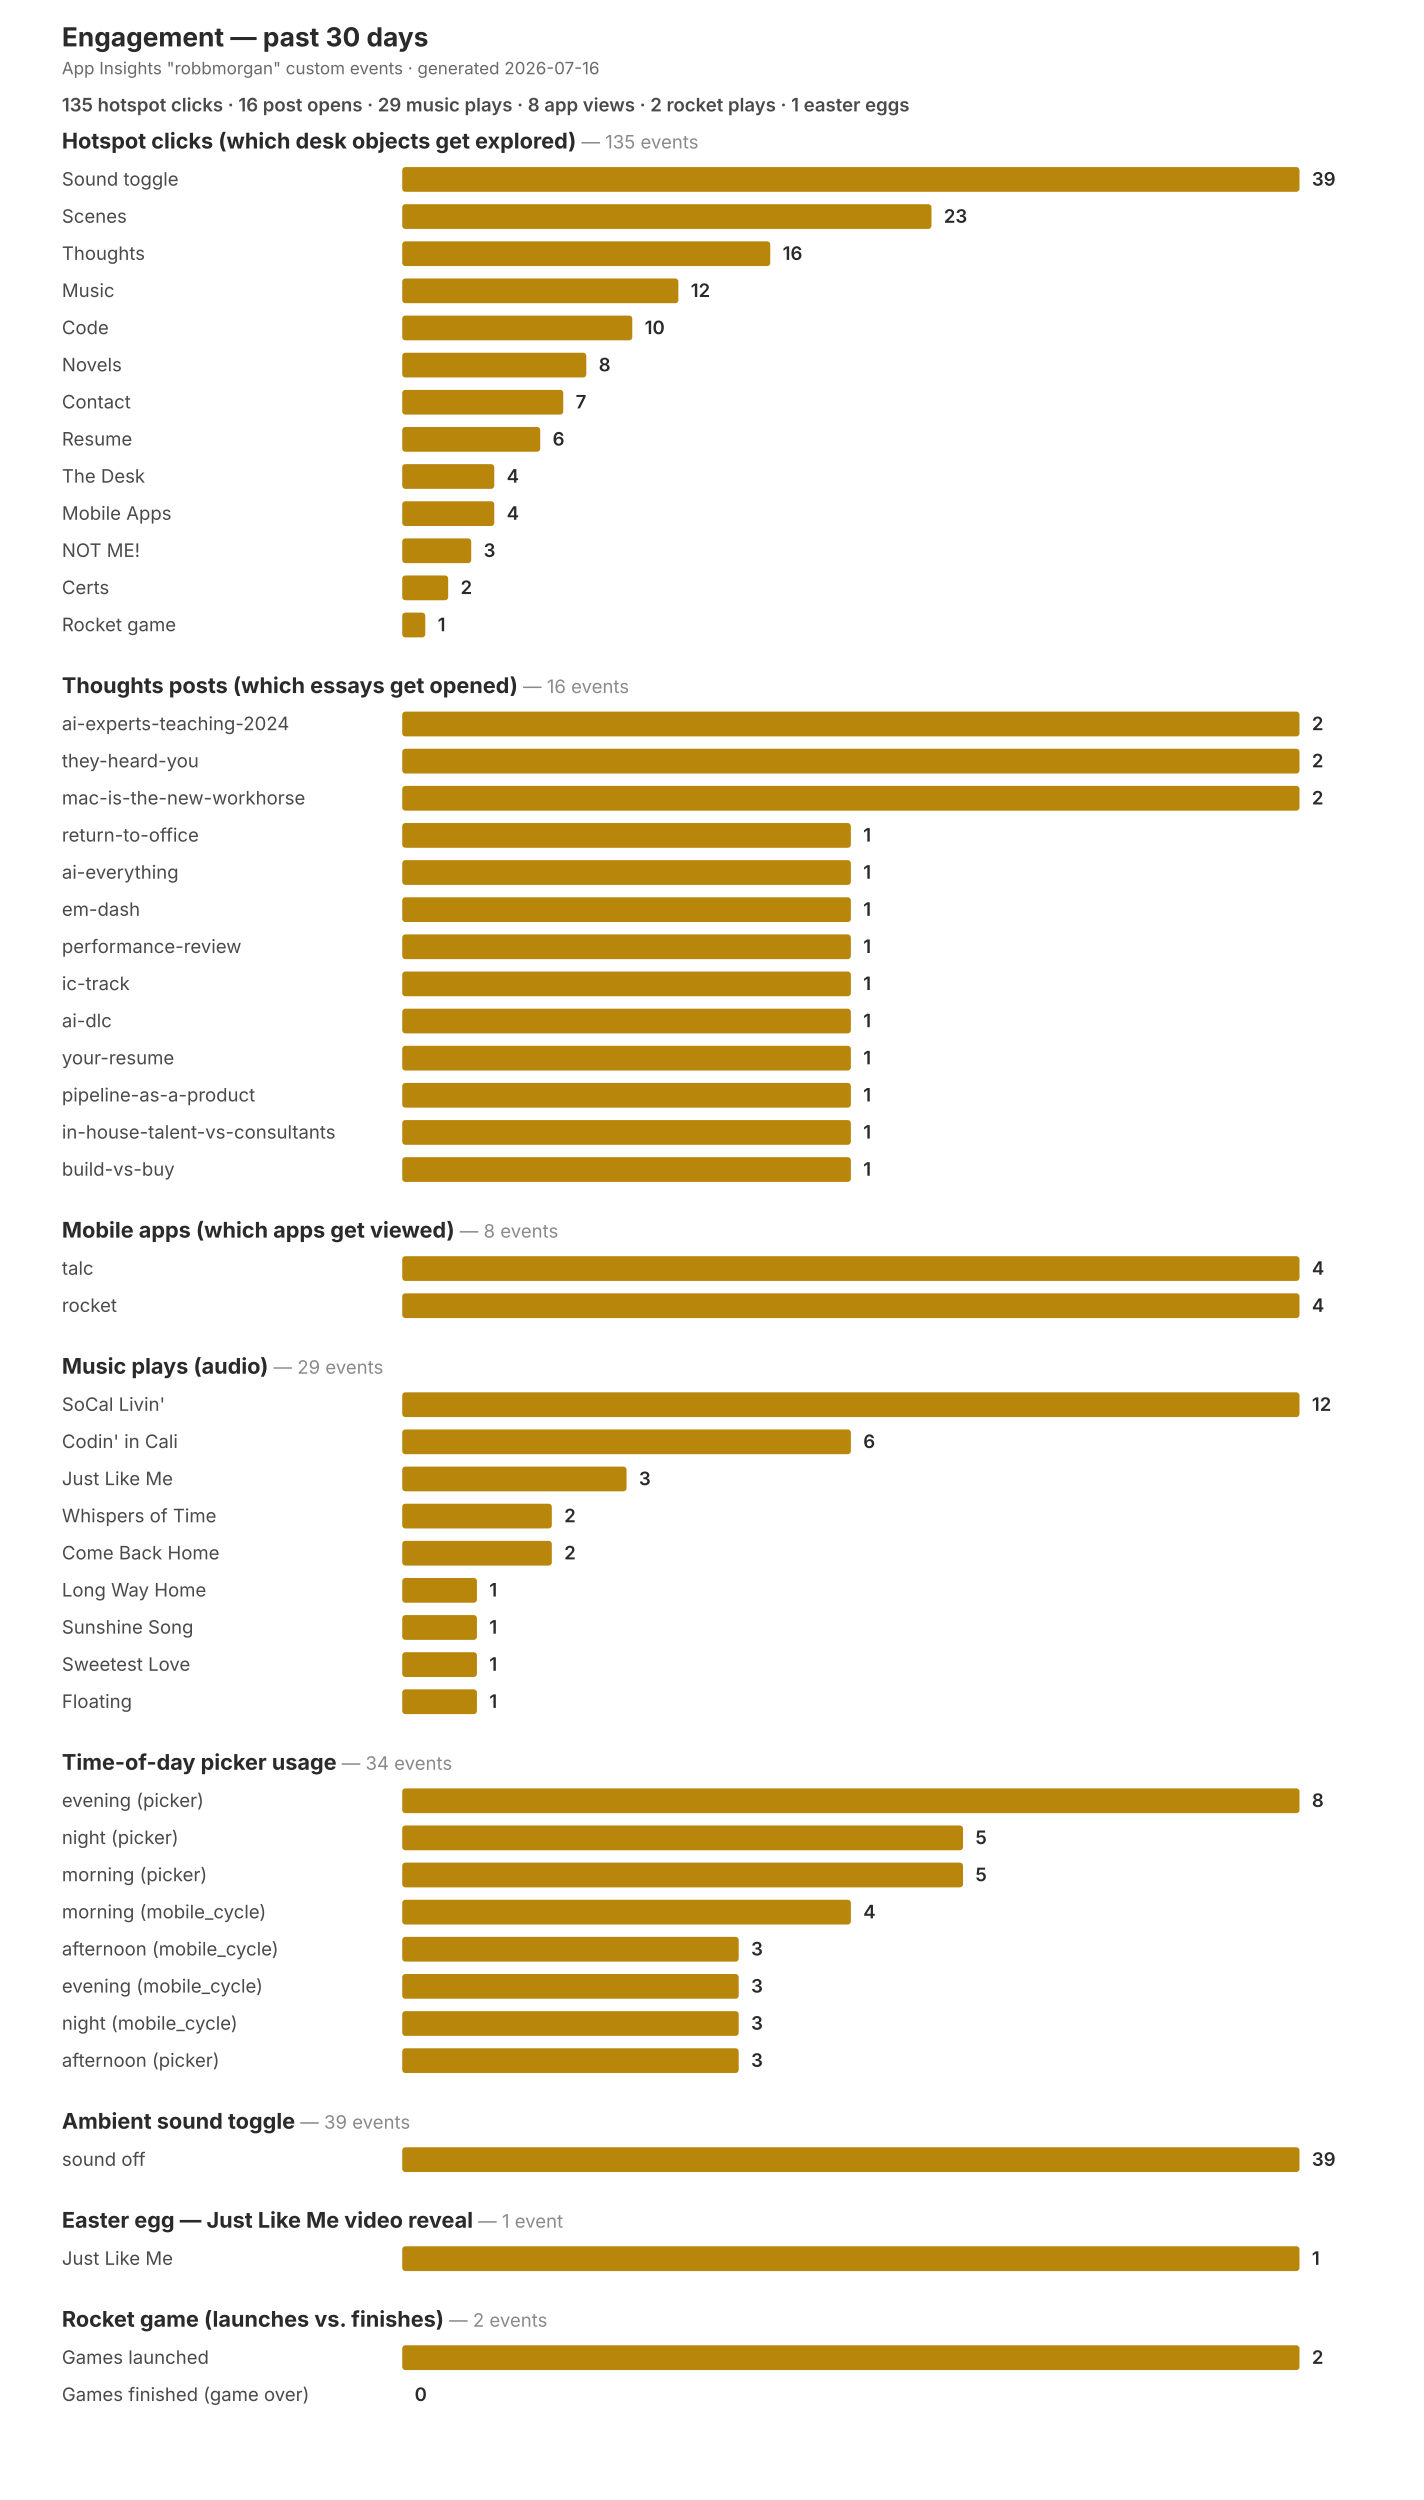
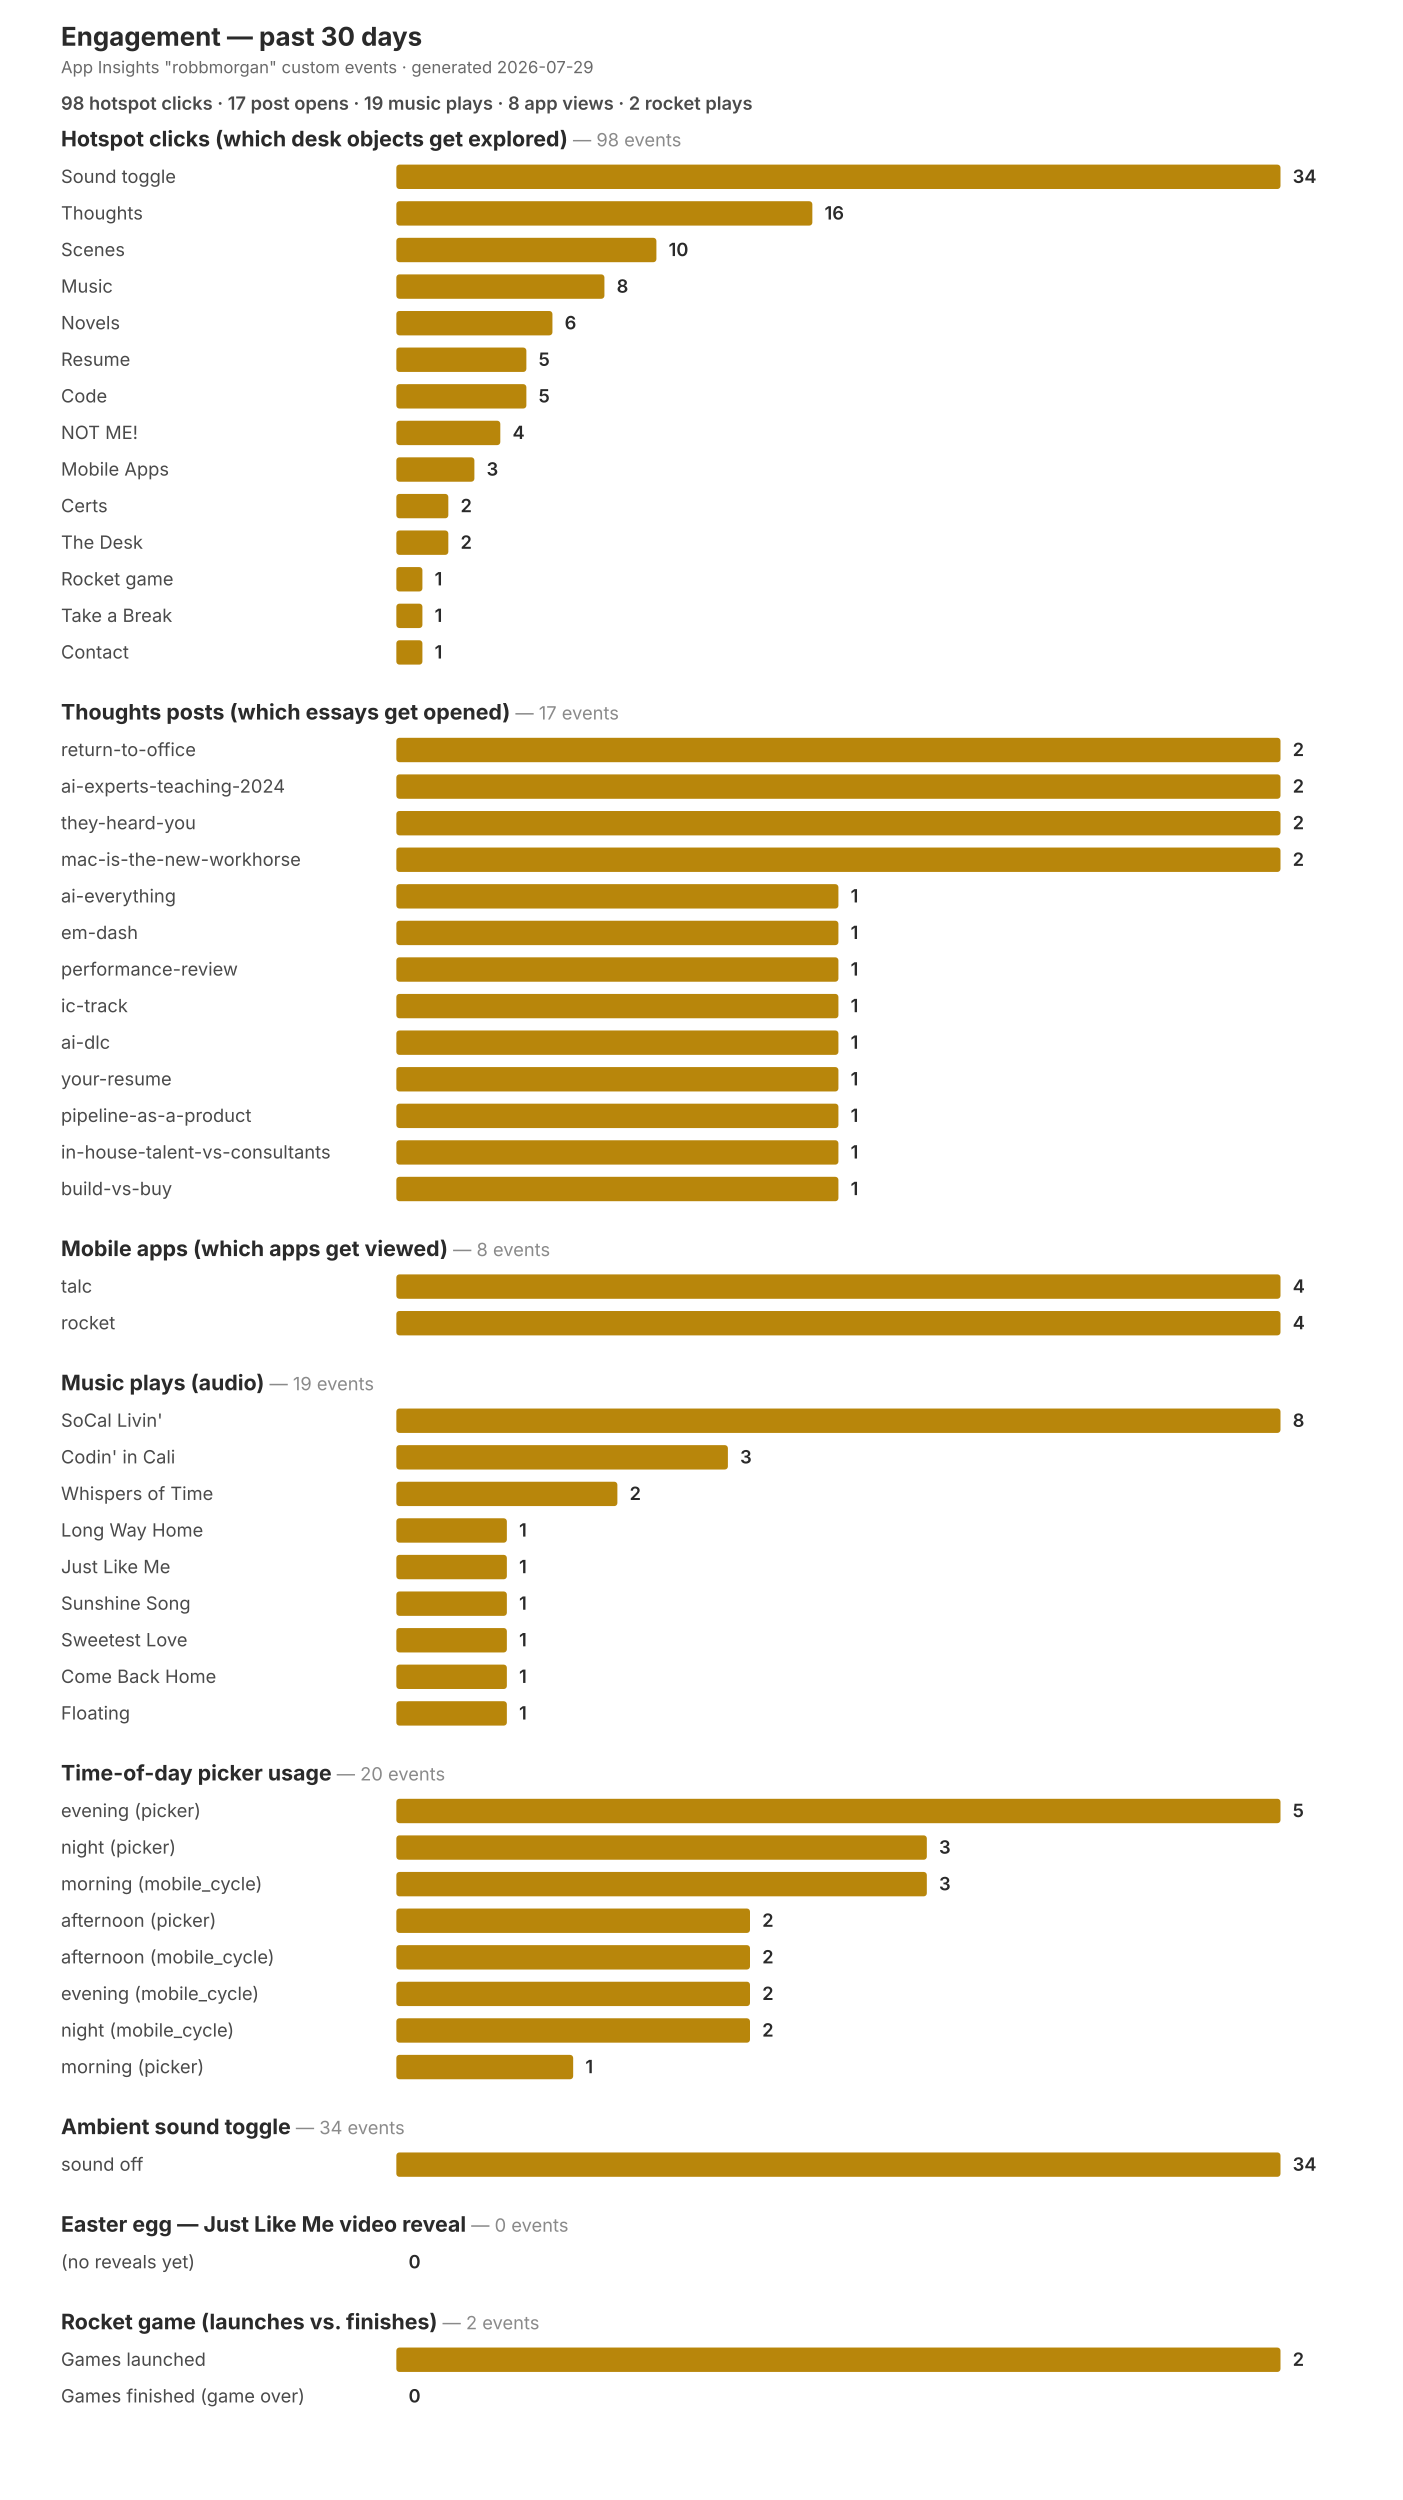
- <svg xmlns="http://www.w3.org/2000/svg" viewBox="0 0 920 1616" width="920" height="1616" font-family="-apple-system, BlinkMacSystemFont, system-ui, sans-serif">
+ <svg xmlns="http://www.w3.org/2000/svg" viewBox="0 0 920 1640" width="920" height="1640" font-family="-apple-system, BlinkMacSystemFont, system-ui, sans-serif">
  <style>
    .title       { font-size: 17px; font-weight: 700; fill: #2a2a2a; }
    .subtitle    { font-size: 11px; fill: #6a6a6a; }
    .summary     { font-size: 12px; fill: #4a4a4a; font-weight: 600; }
    .section-title { font-size: 14px; font-weight: 700; fill: #2a2a2a; }
    .section-total { font-size: 12px; font-weight: 400; fill: #8a8a8a; }
    .bar-label   { font-size: 12px; fill: #4a4a4a; }
    .bar         { fill: #b8860b; }
    .bar-value   { font-size: 12px; font-weight: 600; fill: #2a2a2a; }
    .empty       { font-size: 12px; fill: #8a8a8a; font-style: italic; }
  </style>
  <text x="40" y="30" class="title">Engagement — past 30 days</text>
-   <text x="40" y="48" class="subtitle">App Insights "robbmorgan" custom events · generated 2026-07-16</text>
-   <text x="40" y="72" class="summary">135 hotspot clicks · 16 post opens · 29 music plays · 8 app views · 2 rocket plays · 1 easter eggs</text>
-   <text x="40" y="96" class="section-title">Hotspot clicks (which desk objects get explored) <tspan class="section-total">— 135 events</tspan>
+   <text x="40" y="48" class="subtitle">App Insights "robbmorgan" custom events · generated 2026-07-29</text>
+   <text x="40" y="72" class="summary">98 hotspot clicks · 17 post opens · 19 music plays · 8 app views · 2 rocket plays</text>
+   <text x="40" y="96" class="section-title">Hotspot clicks (which desk objects get explored) <tspan class="section-total">— 98 events</tspan>
  </text>
  <text x="40" y="120" class="bar-label">Sound toggle</text>
  <rect x="260" y="108" width="580.0" height="16" rx="2" class="bar" />
-   <text x="848.0" y="120" class="bar-value">39</text>
-   <text x="40" y="144" class="bar-label">Scenes</text>
-   <rect x="260" y="132" width="342.1" height="16" rx="2" class="bar" />
-   <text x="610.1" y="144" class="bar-value">23</text>
-   <text x="40" y="168" class="bar-label">Thoughts</text>
-   <rect x="260" y="156" width="237.9" height="16" rx="2" class="bar" />
-   <text x="505.9" y="168" class="bar-value">16</text>
+   <text x="848.0" y="120" class="bar-value">34</text>
+   <text x="40" y="144" class="bar-label">Thoughts</text>
+   <rect x="260" y="132" width="272.9" height="16" rx="2" class="bar" />
+   <text x="540.9" y="144" class="bar-value">16</text>
+   <text x="40" y="168" class="bar-label">Scenes</text>
+   <rect x="260" y="156" width="170.6" height="16" rx="2" class="bar" />
+   <text x="438.6" y="168" class="bar-value">10</text>
  <text x="40" y="192" class="bar-label">Music</text>
-   <rect x="260" y="180" width="178.5" height="16" rx="2" class="bar" />
-   <text x="446.5" y="192" class="bar-value">12</text>
-   <text x="40" y="216" class="bar-label">Code</text>
-   <rect x="260" y="204" width="148.7" height="16" rx="2" class="bar" />
-   <text x="416.7" y="216" class="bar-value">10</text>
-   <text x="40" y="240" class="bar-label">Novels</text>
-   <rect x="260" y="228" width="119.0" height="16" rx="2" class="bar" />
-   <text x="387.0" y="240" class="bar-value">8</text>
-   <text x="40" y="264" class="bar-label">Contact</text>
-   <rect x="260" y="252" width="104.1" height="16" rx="2" class="bar" />
-   <text x="372.1" y="264" class="bar-value">7</text>
-   <text x="40" y="288" class="bar-label">Resume</text>
-   <rect x="260" y="276" width="89.2" height="16" rx="2" class="bar" />
-   <text x="357.2" y="288" class="bar-value">6</text>
-   <text x="40" y="312" class="bar-label">The Desk</text>
-   <rect x="260" y="300" width="59.5" height="16" rx="2" class="bar" />
-   <text x="327.5" y="312" class="bar-value">4</text>
-   <text x="40" y="336" class="bar-label">Mobile Apps</text>
-   <rect x="260" y="324" width="59.5" height="16" rx="2" class="bar" />
-   <text x="327.5" y="336" class="bar-value">4</text>
-   <text x="40" y="360" class="bar-label">NOT ME!</text>
-   <rect x="260" y="348" width="44.6" height="16" rx="2" class="bar" />
-   <text x="312.6" y="360" class="bar-value">3</text>
-   <text x="40" y="384" class="bar-label">Certs</text>
-   <rect x="260" y="372" width="29.7" height="16" rx="2" class="bar" />
-   <text x="297.7" y="384" class="bar-value">2</text>
-   <text x="40" y="408" class="bar-label">Rocket game</text>
-   <rect x="260" y="396" width="14.9" height="16" rx="2" class="bar" />
-   <text x="282.9" y="408" class="bar-value">1</text>
-   <text x="40" y="448" class="section-title">Thoughts posts (which essays get opened) <tspan class="section-total">— 16 events</tspan>
+   <rect x="260" y="180" width="136.5" height="16" rx="2" class="bar" />
+   <text x="404.5" y="192" class="bar-value">8</text>
+   <text x="40" y="216" class="bar-label">Novels</text>
+   <rect x="260" y="204" width="102.4" height="16" rx="2" class="bar" />
+   <text x="370.4" y="216" class="bar-value">6</text>
+   <text x="40" y="240" class="bar-label">Resume</text>
+   <rect x="260" y="228" width="85.3" height="16" rx="2" class="bar" />
+   <text x="353.3" y="240" class="bar-value">5</text>
+   <text x="40" y="264" class="bar-label">Code</text>
+   <rect x="260" y="252" width="85.3" height="16" rx="2" class="bar" />
+   <text x="353.3" y="264" class="bar-value">5</text>
+   <text x="40" y="288" class="bar-label">NOT ME!</text>
+   <rect x="260" y="276" width="68.2" height="16" rx="2" class="bar" />
+   <text x="336.2" y="288" class="bar-value">4</text>
+   <text x="40" y="312" class="bar-label">Mobile Apps</text>
+   <rect x="260" y="300" width="51.2" height="16" rx="2" class="bar" />
+   <text x="319.2" y="312" class="bar-value">3</text>
+   <text x="40" y="336" class="bar-label">Certs</text>
+   <rect x="260" y="324" width="34.1" height="16" rx="2" class="bar" />
+   <text x="302.1" y="336" class="bar-value">2</text>
+   <text x="40" y="360" class="bar-label">The Desk</text>
+   <rect x="260" y="348" width="34.1" height="16" rx="2" class="bar" />
+   <text x="302.1" y="360" class="bar-value">2</text>
+   <text x="40" y="384" class="bar-label">Rocket game</text>
+   <rect x="260" y="372" width="17.1" height="16" rx="2" class="bar" />
+   <text x="285.1" y="384" class="bar-value">1</text>
+   <text x="40" y="408" class="bar-label">Take a Break</text>
+   <rect x="260" y="396" width="17.1" height="16" rx="2" class="bar" />
+   <text x="285.1" y="408" class="bar-value">1</text>
+   <text x="40" y="432" class="bar-label">Contact</text>
+   <rect x="260" y="420" width="17.1" height="16" rx="2" class="bar" />
+   <text x="285.1" y="432" class="bar-value">1</text>
+   <text x="40" y="472" class="section-title">Thoughts posts (which essays get opened) <tspan class="section-total">— 17 events</tspan>
  </text>
-   <text x="40" y="472" class="bar-label">ai-experts-teaching-2024</text>
-   <rect x="260" y="460" width="580.0" height="16" rx="2" class="bar" />
-   <text x="848.0" y="472" class="bar-value">2</text>
-   <text x="40" y="496" class="bar-label">they-heard-you</text>
+   <text x="40" y="496" class="bar-label">return-to-office</text>
  <rect x="260" y="484" width="580.0" height="16" rx="2" class="bar" />
  <text x="848.0" y="496" class="bar-value">2</text>
-   <text x="40" y="520" class="bar-label">mac-is-the-new-workhorse</text>
+   <text x="40" y="520" class="bar-label">ai-experts-teaching-2024</text>
  <rect x="260" y="508" width="580.0" height="16" rx="2" class="bar" />
  <text x="848.0" y="520" class="bar-value">2</text>
-   <text x="40" y="544" class="bar-label">return-to-office</text>
-   <rect x="260" y="532" width="290.0" height="16" rx="2" class="bar" />
-   <text x="558.0" y="544" class="bar-value">1</text>
-   <text x="40" y="568" class="bar-label">ai-everything</text>
-   <rect x="260" y="556" width="290.0" height="16" rx="2" class="bar" />
-   <text x="558.0" y="568" class="bar-value">1</text>
-   <text x="40" y="592" class="bar-label">em-dash</text>
+   <text x="40" y="544" class="bar-label">they-heard-you</text>
+   <rect x="260" y="532" width="580.0" height="16" rx="2" class="bar" />
+   <text x="848.0" y="544" class="bar-value">2</text>
+   <text x="40" y="568" class="bar-label">mac-is-the-new-workhorse</text>
+   <rect x="260" y="556" width="580.0" height="16" rx="2" class="bar" />
+   <text x="848.0" y="568" class="bar-value">2</text>
+   <text x="40" y="592" class="bar-label">ai-everything</text>
  <rect x="260" y="580" width="290.0" height="16" rx="2" class="bar" />
  <text x="558.0" y="592" class="bar-value">1</text>
-   <text x="40" y="616" class="bar-label">performance-review</text>
+   <text x="40" y="616" class="bar-label">em-dash</text>
  <rect x="260" y="604" width="290.0" height="16" rx="2" class="bar" />
  <text x="558.0" y="616" class="bar-value">1</text>
-   <text x="40" y="640" class="bar-label">ic-track</text>
+   <text x="40" y="640" class="bar-label">performance-review</text>
  <rect x="260" y="628" width="290.0" height="16" rx="2" class="bar" />
  <text x="558.0" y="640" class="bar-value">1</text>
-   <text x="40" y="664" class="bar-label">ai-dlc</text>
+   <text x="40" y="664" class="bar-label">ic-track</text>
  <rect x="260" y="652" width="290.0" height="16" rx="2" class="bar" />
  <text x="558.0" y="664" class="bar-value">1</text>
-   <text x="40" y="688" class="bar-label">your-resume</text>
+   <text x="40" y="688" class="bar-label">ai-dlc</text>
  <rect x="260" y="676" width="290.0" height="16" rx="2" class="bar" />
  <text x="558.0" y="688" class="bar-value">1</text>
-   <text x="40" y="712" class="bar-label">pipeline-as-a-product</text>
+   <text x="40" y="712" class="bar-label">your-resume</text>
  <rect x="260" y="700" width="290.0" height="16" rx="2" class="bar" />
  <text x="558.0" y="712" class="bar-value">1</text>
-   <text x="40" y="736" class="bar-label">in-house-talent-vs-consultants</text>
+   <text x="40" y="736" class="bar-label">pipeline-as-a-product</text>
  <rect x="260" y="724" width="290.0" height="16" rx="2" class="bar" />
  <text x="558.0" y="736" class="bar-value">1</text>
-   <text x="40" y="760" class="bar-label">build-vs-buy</text>
+   <text x="40" y="760" class="bar-label">in-house-talent-vs-consultants</text>
  <rect x="260" y="748" width="290.0" height="16" rx="2" class="bar" />
  <text x="558.0" y="760" class="bar-value">1</text>
-   <text x="40" y="800" class="section-title">Mobile apps (which apps get viewed) <tspan class="section-total">— 8 events</tspan>
+   <text x="40" y="784" class="bar-label">build-vs-buy</text>
+   <rect x="260" y="772" width="290.0" height="16" rx="2" class="bar" />
+   <text x="558.0" y="784" class="bar-value">1</text>
+   <text x="40" y="824" class="section-title">Mobile apps (which apps get viewed) <tspan class="section-total">— 8 events</tspan>
  </text>
-   <text x="40" y="824" class="bar-label">talc</text>
-   <rect x="260" y="812" width="580.0" height="16" rx="2" class="bar" />
-   <text x="848.0" y="824" class="bar-value">4</text>
-   <text x="40" y="848" class="bar-label">rocket</text>
+   <text x="40" y="848" class="bar-label">talc</text>
  <rect x="260" y="836" width="580.0" height="16" rx="2" class="bar" />
  <text x="848.0" y="848" class="bar-value">4</text>
-   <text x="40" y="888" class="section-title">Music plays (audio) <tspan class="section-total">— 29 events</tspan>
+   <text x="40" y="872" class="bar-label">rocket</text>
+   <rect x="260" y="860" width="580.0" height="16" rx="2" class="bar" />
+   <text x="848.0" y="872" class="bar-value">4</text>
+   <text x="40" y="912" class="section-title">Music plays (audio) <tspan class="section-total">— 19 events</tspan>
  </text>
-   <text x="40" y="912" class="bar-label">SoCal Livin'</text>
-   <rect x="260" y="900" width="580.0" height="16" rx="2" class="bar" />
-   <text x="848.0" y="912" class="bar-value">12</text>
-   <text x="40" y="936" class="bar-label">Codin' in Cali</text>
-   <rect x="260" y="924" width="290.0" height="16" rx="2" class="bar" />
-   <text x="558.0" y="936" class="bar-value">6</text>
-   <text x="40" y="960" class="bar-label">Just Like Me</text>
-   <rect x="260" y="948" width="145.0" height="16" rx="2" class="bar" />
-   <text x="413.0" y="960" class="bar-value">3</text>
+   <text x="40" y="936" class="bar-label">SoCal Livin'</text>
+   <rect x="260" y="924" width="580.0" height="16" rx="2" class="bar" />
+   <text x="848.0" y="936" class="bar-value">8</text>
+   <text x="40" y="960" class="bar-label">Codin' in Cali</text>
+   <rect x="260" y="948" width="217.5" height="16" rx="2" class="bar" />
+   <text x="485.5" y="960" class="bar-value">3</text>
  <text x="40" y="984" class="bar-label">Whispers of Time</text>
-   <rect x="260" y="972" width="96.7" height="16" rx="2" class="bar" />
-   <text x="364.7" y="984" class="bar-value">2</text>
-   <text x="40" y="1008" class="bar-label">Come Back Home</text>
-   <rect x="260" y="996" width="96.7" height="16" rx="2" class="bar" />
-   <text x="364.7" y="1008" class="bar-value">2</text>
-   <text x="40" y="1032" class="bar-label">Long Way Home</text>
-   <rect x="260" y="1020" width="48.3" height="16" rx="2" class="bar" />
-   <text x="316.3" y="1032" class="bar-value">1</text>
+   <rect x="260" y="972" width="145.0" height="16" rx="2" class="bar" />
+   <text x="413.0" y="984" class="bar-value">2</text>
+   <text x="40" y="1008" class="bar-label">Long Way Home</text>
+   <rect x="260" y="996" width="72.5" height="16" rx="2" class="bar" />
+   <text x="340.5" y="1008" class="bar-value">1</text>
+   <text x="40" y="1032" class="bar-label">Just Like Me</text>
+   <rect x="260" y="1020" width="72.5" height="16" rx="2" class="bar" />
+   <text x="340.5" y="1032" class="bar-value">1</text>
  <text x="40" y="1056" class="bar-label">Sunshine Song</text>
-   <rect x="260" y="1044" width="48.3" height="16" rx="2" class="bar" />
-   <text x="316.3" y="1056" class="bar-value">1</text>
+   <rect x="260" y="1044" width="72.5" height="16" rx="2" class="bar" />
+   <text x="340.5" y="1056" class="bar-value">1</text>
  <text x="40" y="1080" class="bar-label">Sweetest Love</text>
-   <rect x="260" y="1068" width="48.3" height="16" rx="2" class="bar" />
-   <text x="316.3" y="1080" class="bar-value">1</text>
-   <text x="40" y="1104" class="bar-label">Floating</text>
-   <rect x="260" y="1092" width="48.3" height="16" rx="2" class="bar" />
-   <text x="316.3" y="1104" class="bar-value">1</text>
-   <text x="40" y="1144" class="section-title">Time-of-day picker usage <tspan class="section-total">— 34 events</tspan>
+   <rect x="260" y="1068" width="72.5" height="16" rx="2" class="bar" />
+   <text x="340.5" y="1080" class="bar-value">1</text>
+   <text x="40" y="1104" class="bar-label">Come Back Home</text>
+   <rect x="260" y="1092" width="72.5" height="16" rx="2" class="bar" />
+   <text x="340.5" y="1104" class="bar-value">1</text>
+   <text x="40" y="1128" class="bar-label">Floating</text>
+   <rect x="260" y="1116" width="72.5" height="16" rx="2" class="bar" />
+   <text x="340.5" y="1128" class="bar-value">1</text>
+   <text x="40" y="1168" class="section-title">Time-of-day picker usage <tspan class="section-total">— 20 events</tspan>
  </text>
-   <text x="40" y="1168" class="bar-label">evening (picker)</text>
-   <rect x="260" y="1156" width="580.0" height="16" rx="2" class="bar" />
-   <text x="848.0" y="1168" class="bar-value">8</text>
-   <text x="40" y="1192" class="bar-label">night (picker)</text>
-   <rect x="260" y="1180" width="362.5" height="16" rx="2" class="bar" />
-   <text x="630.5" y="1192" class="bar-value">5</text>
-   <text x="40" y="1216" class="bar-label">morning (picker)</text>
-   <rect x="260" y="1204" width="362.5" height="16" rx="2" class="bar" />
-   <text x="630.5" y="1216" class="bar-value">5</text>
+   <text x="40" y="1192" class="bar-label">evening (picker)</text>
+   <rect x="260" y="1180" width="580.0" height="16" rx="2" class="bar" />
+   <text x="848.0" y="1192" class="bar-value">5</text>
+   <text x="40" y="1216" class="bar-label">night (picker)</text>
+   <rect x="260" y="1204" width="348.0" height="16" rx="2" class="bar" />
+   <text x="616.0" y="1216" class="bar-value">3</text>
  <text x="40" y="1240" class="bar-label">morning (mobile_cycle)</text>
-   <rect x="260" y="1228" width="290.0" height="16" rx="2" class="bar" />
-   <text x="558.0" y="1240" class="bar-value">4</text>
-   <text x="40" y="1264" class="bar-label">afternoon (mobile_cycle)</text>
-   <rect x="260" y="1252" width="217.5" height="16" rx="2" class="bar" />
-   <text x="485.5" y="1264" class="bar-value">3</text>
-   <text x="40" y="1288" class="bar-label">evening (mobile_cycle)</text>
-   <rect x="260" y="1276" width="217.5" height="16" rx="2" class="bar" />
-   <text x="485.5" y="1288" class="bar-value">3</text>
-   <text x="40" y="1312" class="bar-label">night (mobile_cycle)</text>
-   <rect x="260" y="1300" width="217.5" height="16" rx="2" class="bar" />
-   <text x="485.5" y="1312" class="bar-value">3</text>
-   <text x="40" y="1336" class="bar-label">afternoon (picker)</text>
-   <rect x="260" y="1324" width="217.5" height="16" rx="2" class="bar" />
-   <text x="485.5" y="1336" class="bar-value">3</text>
-   <text x="40" y="1376" class="section-title">Ambient sound toggle <tspan class="section-total">— 39 events</tspan>
+   <rect x="260" y="1228" width="348.0" height="16" rx="2" class="bar" />
+   <text x="616.0" y="1240" class="bar-value">3</text>
+   <text x="40" y="1264" class="bar-label">afternoon (picker)</text>
+   <rect x="260" y="1252" width="232.0" height="16" rx="2" class="bar" />
+   <text x="500.0" y="1264" class="bar-value">2</text>
+   <text x="40" y="1288" class="bar-label">afternoon (mobile_cycle)</text>
+   <rect x="260" y="1276" width="232.0" height="16" rx="2" class="bar" />
+   <text x="500.0" y="1288" class="bar-value">2</text>
+   <text x="40" y="1312" class="bar-label">evening (mobile_cycle)</text>
+   <rect x="260" y="1300" width="232.0" height="16" rx="2" class="bar" />
+   <text x="500.0" y="1312" class="bar-value">2</text>
+   <text x="40" y="1336" class="bar-label">night (mobile_cycle)</text>
+   <rect x="260" y="1324" width="232.0" height="16" rx="2" class="bar" />
+   <text x="500.0" y="1336" class="bar-value">2</text>
+   <text x="40" y="1360" class="bar-label">morning (picker)</text>
+   <rect x="260" y="1348" width="116.0" height="16" rx="2" class="bar" />
+   <text x="384.0" y="1360" class="bar-value">1</text>
+   <text x="40" y="1400" class="section-title">Ambient sound toggle <tspan class="section-total">— 34 events</tspan>
  </text>
-   <text x="40" y="1400" class="bar-label">sound off</text>
-   <rect x="260" y="1388" width="580.0" height="16" rx="2" class="bar" />
-   <text x="848.0" y="1400" class="bar-value">39</text>
-   <text x="40" y="1440" class="section-title">Easter egg — Just Like Me video reveal <tspan class="section-total">— 1 event</tspan>
+   <text x="40" y="1424" class="bar-label">sound off</text>
+   <rect x="260" y="1412" width="580.0" height="16" rx="2" class="bar" />
+   <text x="848.0" y="1424" class="bar-value">34</text>
+   <text x="40" y="1464" class="section-title">Easter egg — Just Like Me video reveal <tspan class="section-total">— 0 events</tspan>
  </text>
-   <text x="40" y="1464" class="bar-label">Just Like Me</text>
-   <rect x="260" y="1452" width="580.0" height="16" rx="2" class="bar" />
-   <text x="848.0" y="1464" class="bar-value">1</text>
-   <text x="40" y="1504" class="section-title">Rocket game (launches vs. finishes) <tspan class="section-total">— 2 events</tspan>
+   <text x="40" y="1488" class="bar-label">(no reveals yet)</text>
+   <rect x="260" y="1476" width="0.0" height="16" rx="2" class="bar" />
+   <text x="268.0" y="1488" class="bar-value">0</text>
+   <text x="40" y="1528" class="section-title">Rocket game (launches vs. finishes) <tspan class="section-total">— 2 events</tspan>
  </text>
-   <text x="40" y="1528" class="bar-label">Games launched</text>
-   <rect x="260" y="1516" width="580.0" height="16" rx="2" class="bar" />
-   <text x="848.0" y="1528" class="bar-value">2</text>
-   <text x="40" y="1552" class="bar-label">Games finished (game over)</text>
-   <rect x="260" y="1540" width="0.0" height="16" rx="2" class="bar" />
-   <text x="268.0" y="1552" class="bar-value">0</text>
+   <text x="40" y="1552" class="bar-label">Games launched</text>
+   <rect x="260" y="1540" width="580.0" height="16" rx="2" class="bar" />
+   <text x="848.0" y="1552" class="bar-value">2</text>
+   <text x="40" y="1576" class="bar-label">Games finished (game over)</text>
+   <rect x="260" y="1564" width="0.0" height="16" rx="2" class="bar" />
+   <text x="268.0" y="1576" class="bar-value">0</text>
</svg>
